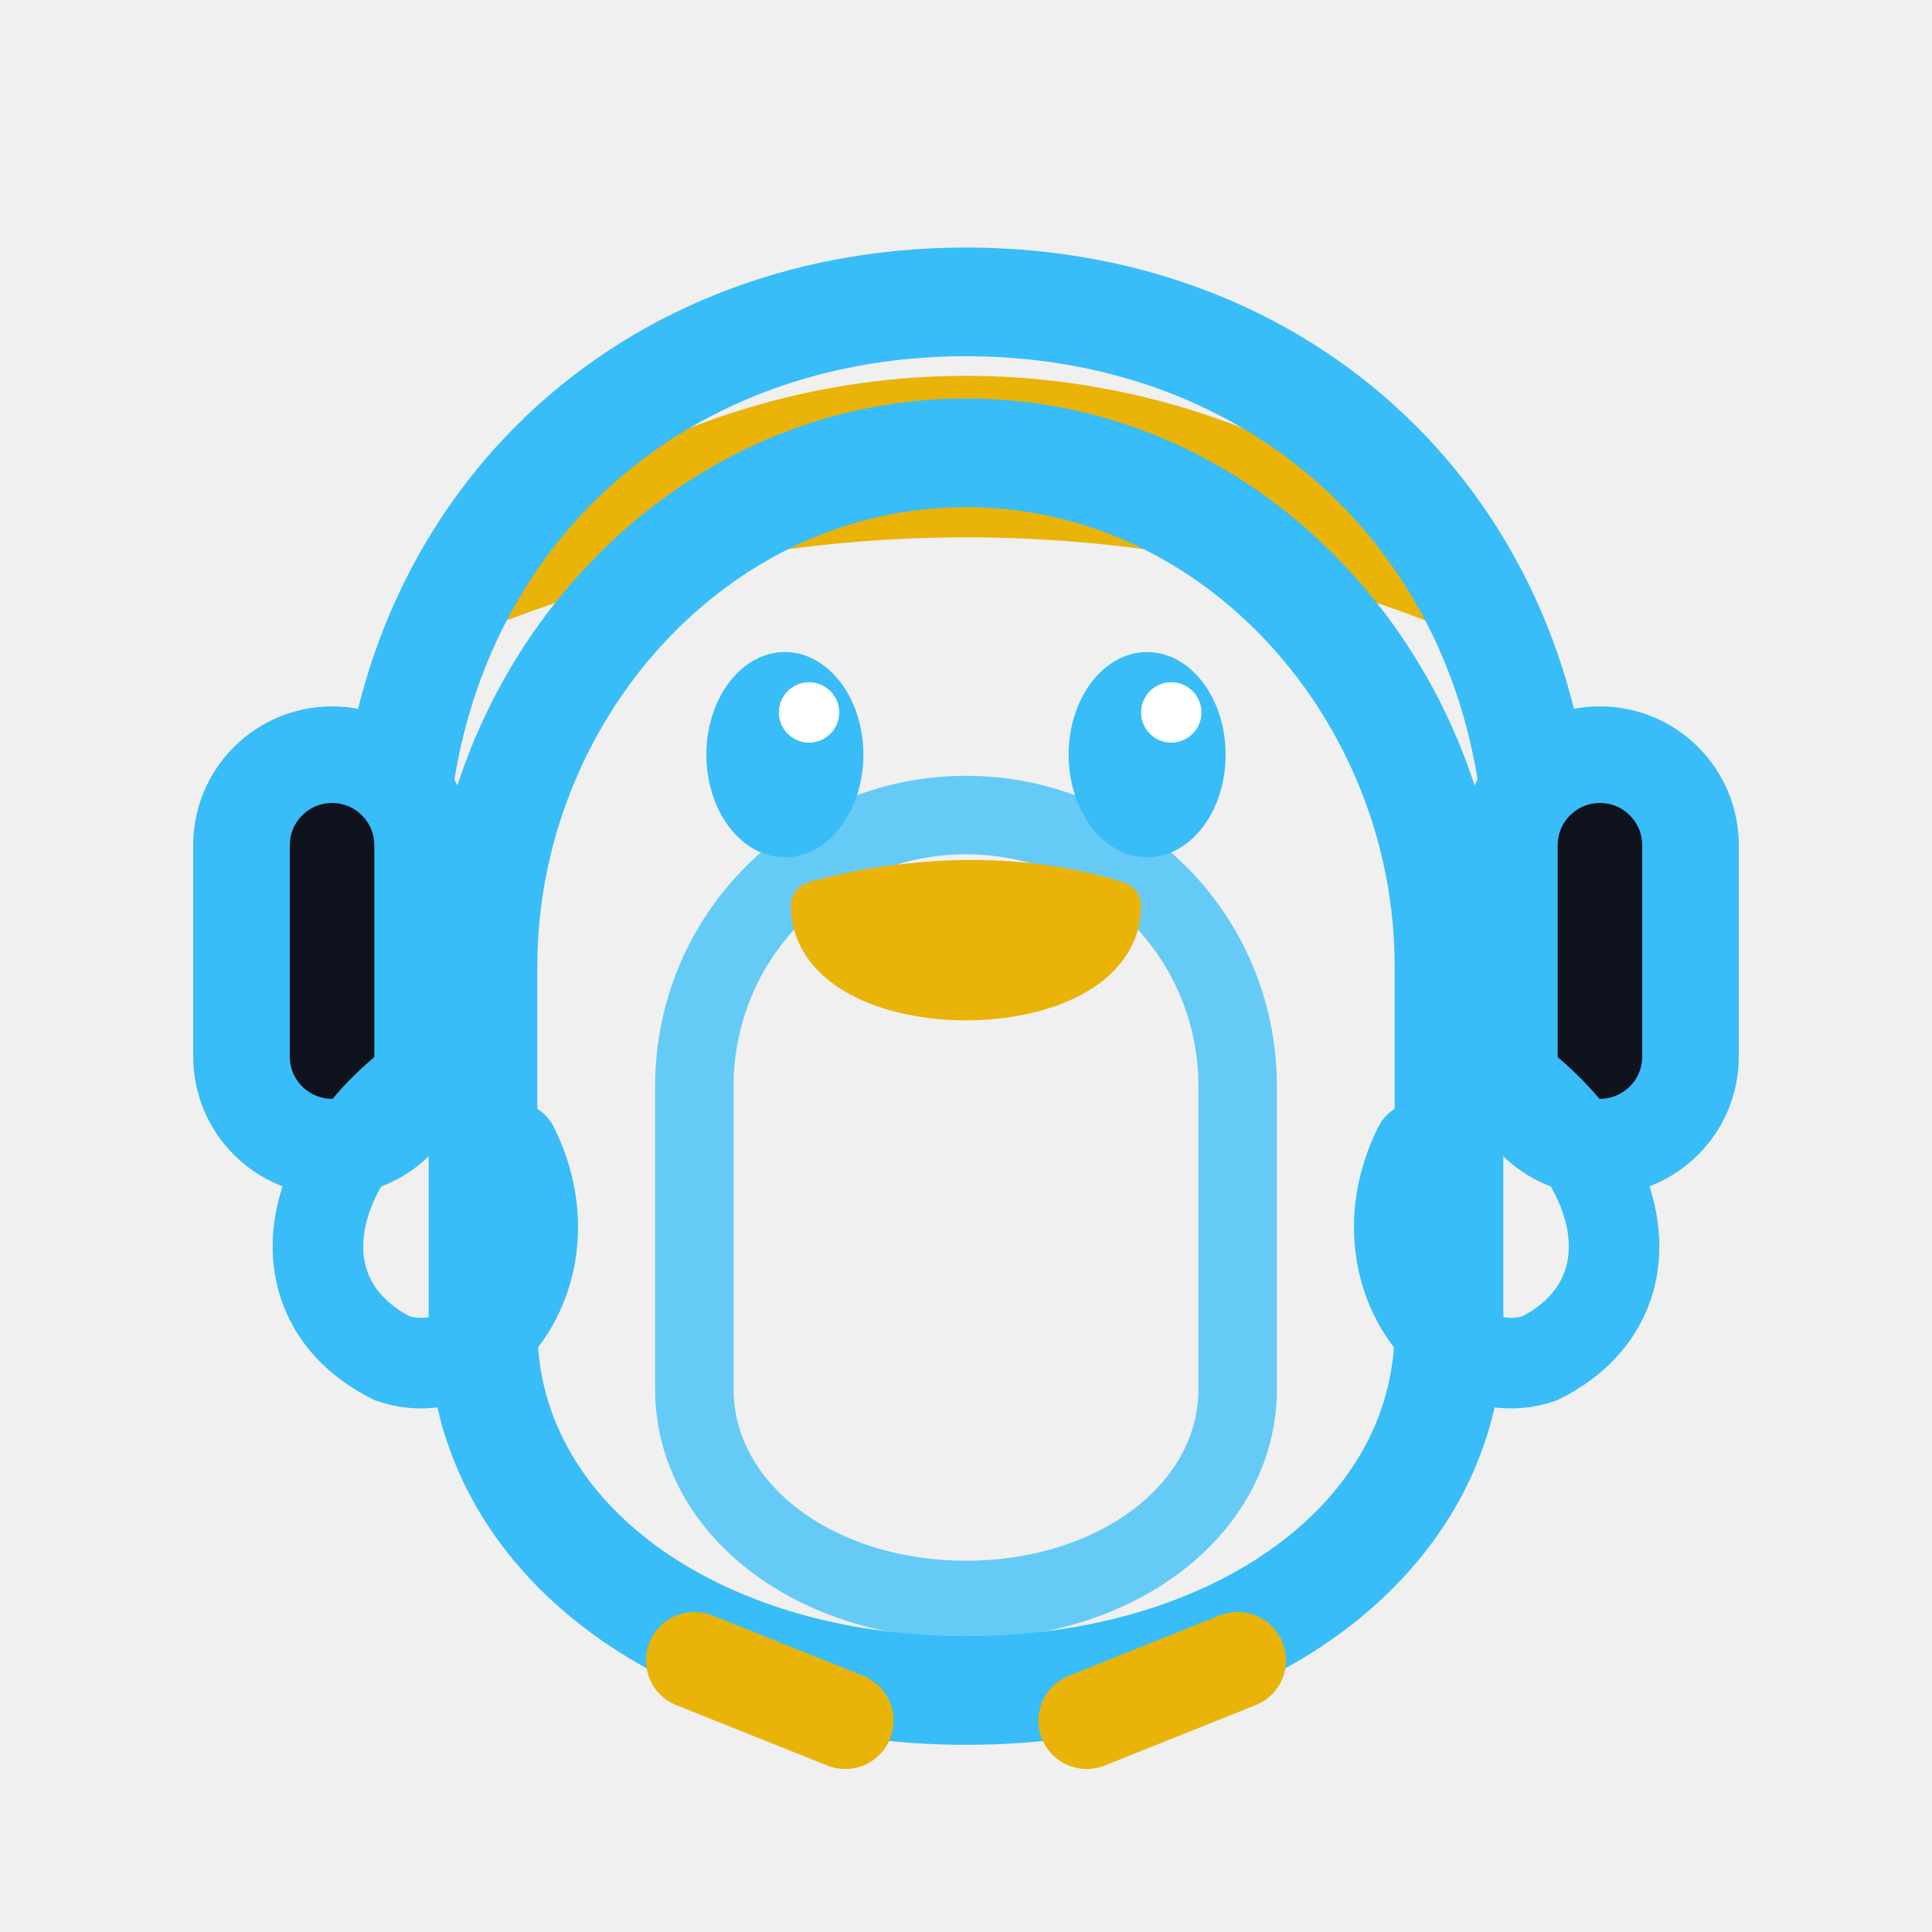
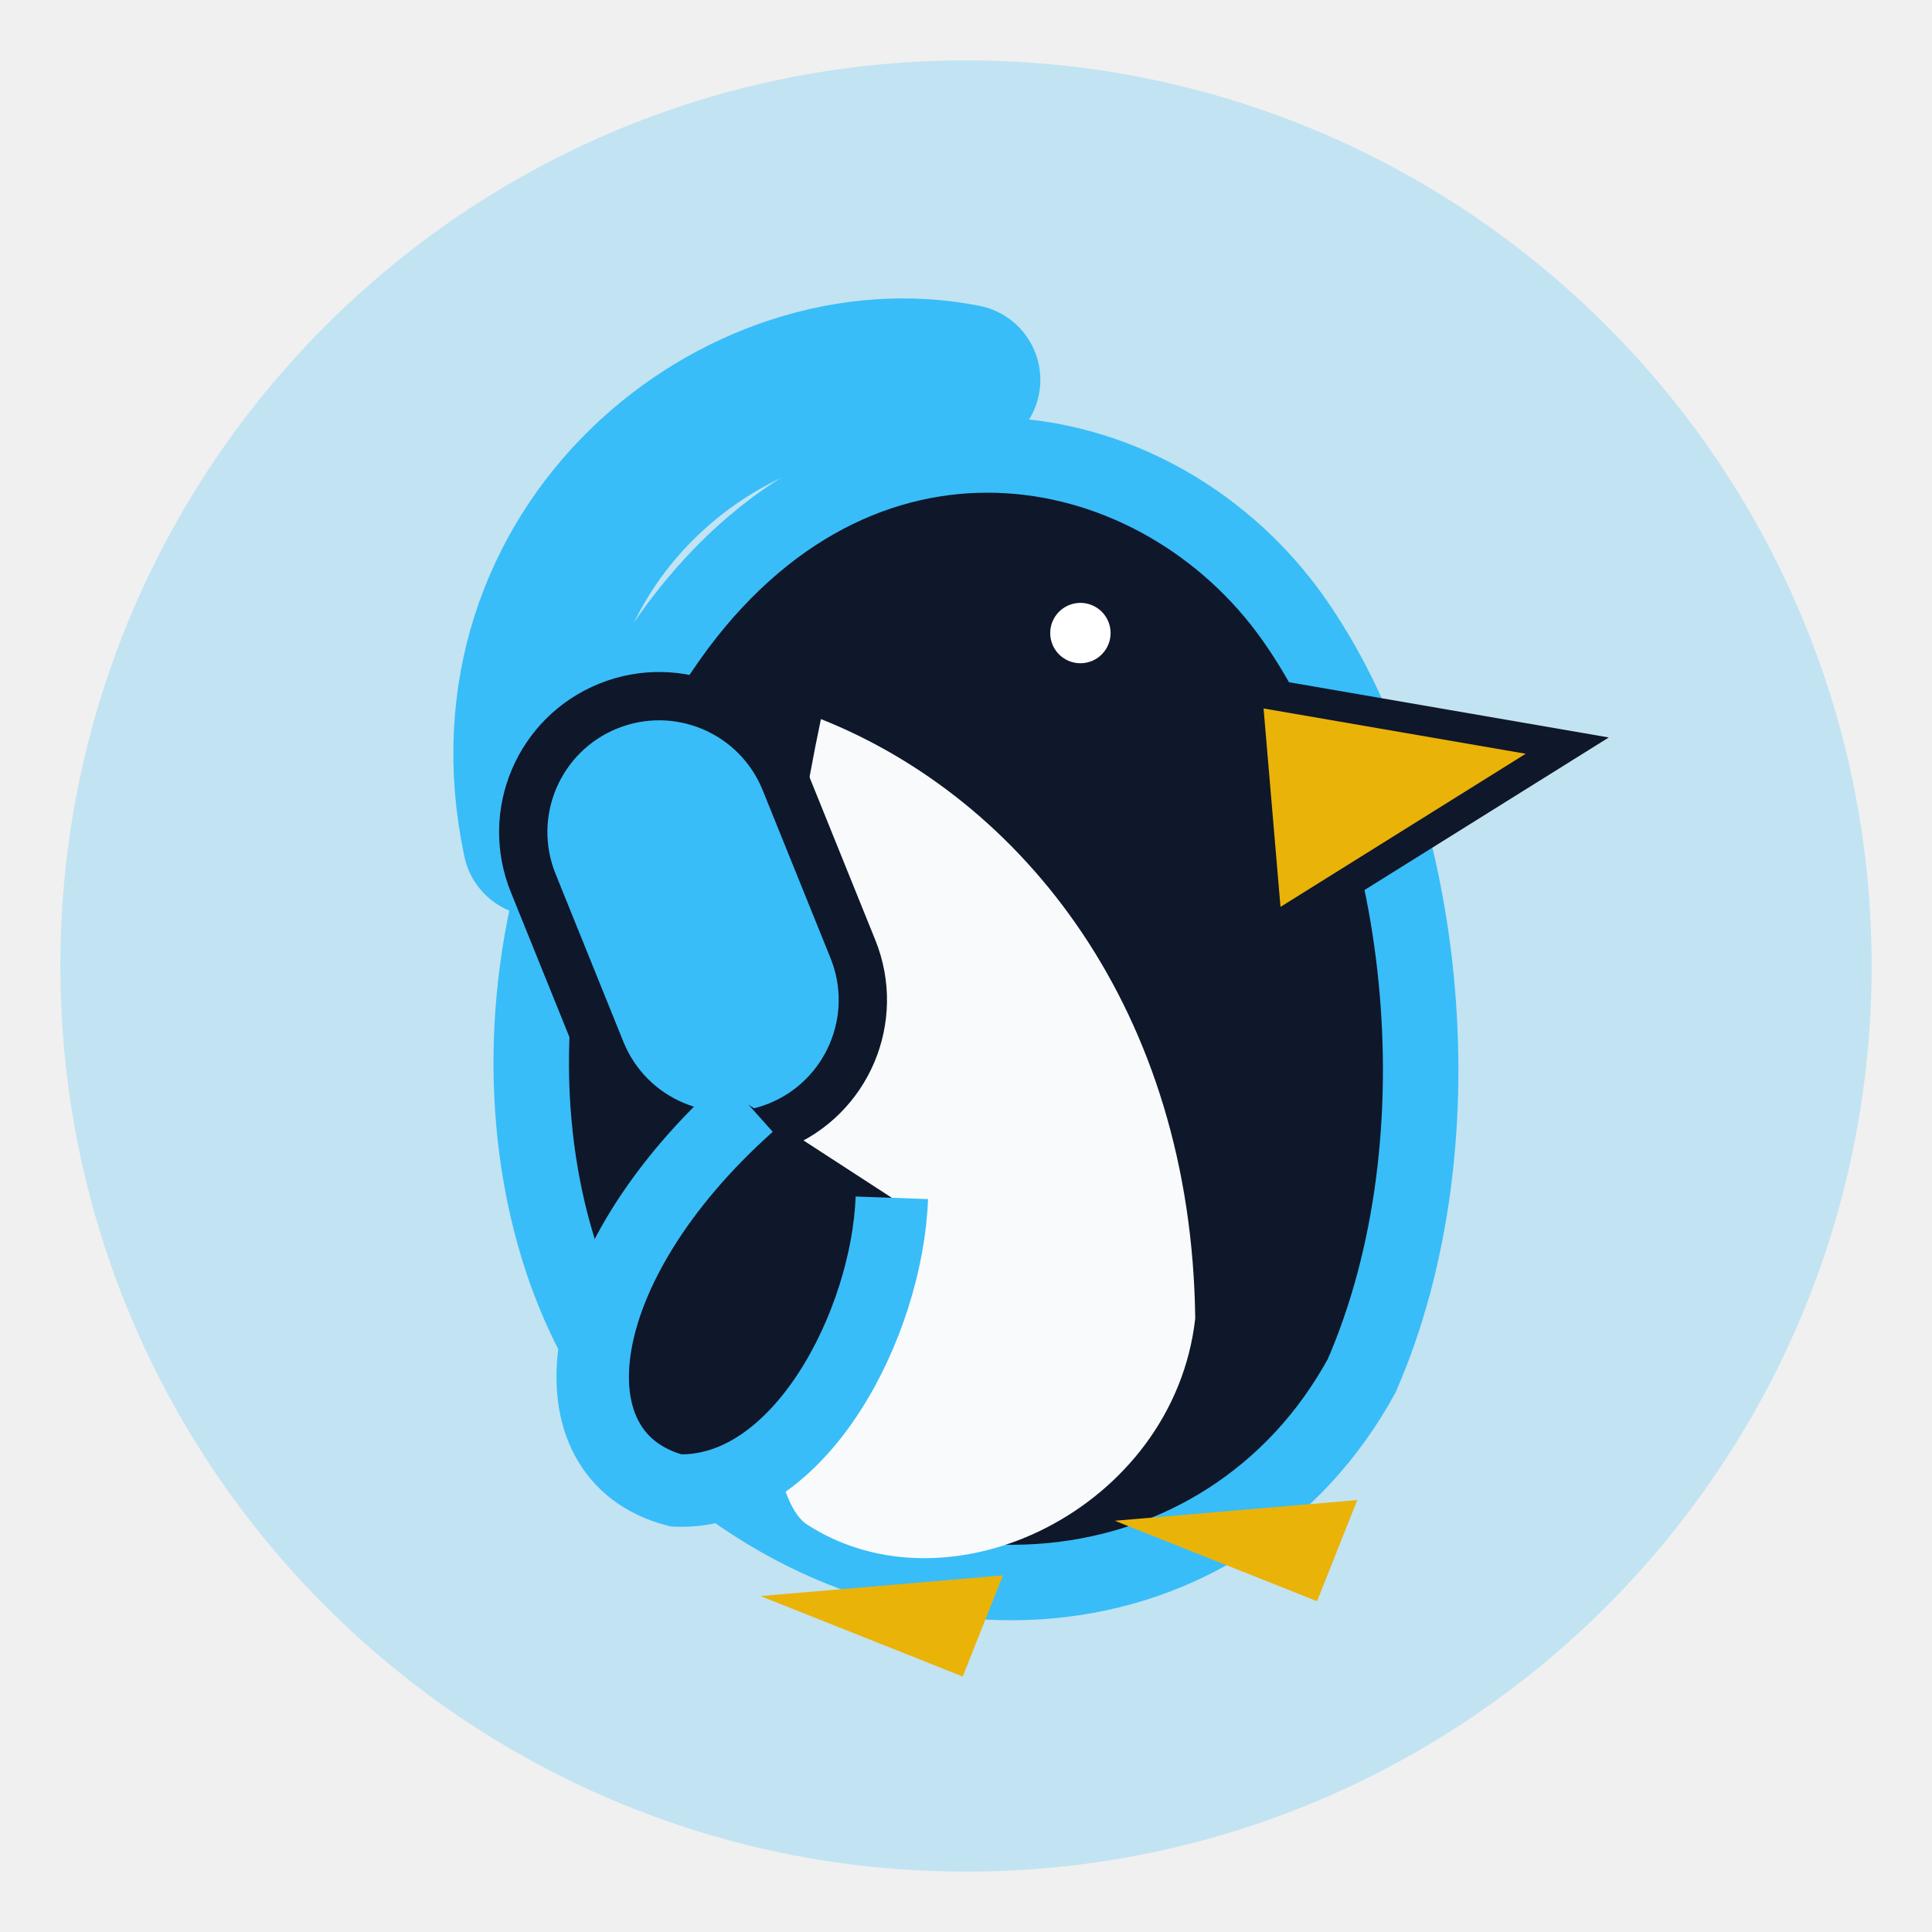
<svg xmlns="http://www.w3.org/2000/svg" width="32" height="32" viewBox="0 0 32 32" fill="none">
-   <path d="M 9.5 8.5 C 13.5 6 18.5 6 22.5 8.5 L 24 10 C 19 8 13 8 8 10 Z" fill="#eab308" stroke="#eab308" stroke-width="0.8" stroke-linejoin="round" />
-   <path d="M 6.5 14.5 C 6.5 9 10.5 5 16 5 C 21.5 5 25.5 9 25.5 14.5" stroke="#38bdf8" stroke-width="1.8" stroke-linecap="round" />
-   <rect x="4" y="12.5" width="3" height="6.5" rx="1.5" stroke="#38bdf8" stroke-width="1.6" fill="#0f131d" />
-   <rect x="25" y="12.5" width="3" height="6.5" rx="1.5" stroke="#38bdf8" stroke-width="1.6" fill="#0f131d" />
-   <path d="M 16 7.5 C 11.5 7.5 8 11.5 8 16 V 22 C 8 25.5 11.5 28 16 28 C 20.5 28 24 25.5 24 22 V 16 C 24 11.5 20.5 7.5 16 7.5 Z" stroke="#38bdf8" stroke-width="1.8" stroke-linejoin="round" />
-   <path d="M 11.5 23 V 18 C 11.5 15.5 13.5 13.5 16 13.5 C 18.5 13.5 20.5 15.5 20.5 18 V 23 C 20.5 25 18.5 26.5 16 26.5 C 13.5 26.5 11.5 25 11.5 23 Z" stroke="#38bdf8" stroke-width="1.3" stroke-opacity="0.75" />
-   <ellipse cx="13" cy="12.5" rx="1.3" ry="1.7" fill="#38bdf8" />
-   <circle cx="13.4" cy="11.8" r="0.5" fill="#ffffff" />
-   <ellipse cx="19" cy="12.5" rx="1.3" ry="1.7" fill="#38bdf8" />
-   <circle cx="19.4" cy="11.8" r="0.5" fill="#ffffff" />
-   <path d="M 13.5 15 C 13.5 15 16 14.2 18.5 15 C 18.5 17 13.5 17 13.5 15 Z" fill="#eab308" stroke="#eab308" stroke-width="0.8" stroke-linejoin="round" />
-   <path d="M 7.5 17.5 C 5 19 4.5 21.5 6.5 22.5 C 8 23 9.5 21 8.5 19" stroke="#38bdf8" stroke-width="1.5" stroke-linecap="round" />
-   <path d="M 24.5 17.5 C 27 19 27.5 21.5 25.5 22.5 C 24 23 22.5 21 23.5 19" stroke="#38bdf8" stroke-width="1.5" stroke-linecap="round" />
-   <path d="M 11.5 27.5 L 14 28.5 M 18 28.5 L 20.5 27.5" stroke="#eab308" stroke-width="1.6" stroke-linecap="round" />
+   <circle cx="16" cy="16" r="15" fill="#38bdf8" opacity="0.25" />
+   <g transform="rotate(-12 16 16)">
+     <path d="M 9.5 12.5 C 9.5 7.5 14.5 5 18 6.5" stroke="#38bdf8" stroke-width="2.5" stroke-linecap="round" />
+     <path d="M 9.5 22.5 C 7.5 19.5 8 13.5 12.5 9.5 C 16.5 6 21 8 22.5 11.5 C 24 15 23.5 20.5 21 24 C 18 27.5 12.5 27 9.5 22.5 Z" fill="#0f172a" stroke="#38bdf8" stroke-width="1.25" />
+     <path d="M 14.5 11.5 C 17.5 13.5 19.5 17.5 18.5 22.5 C 17.5 25.5 13.5 26.5 11.5 24.5 C 10.5 23.5 12.5 16 14.5 11.5 Z" fill="#f8fafc" />
+     <path d="M 21.5 12.5 L 26.5 14.5 L 21 16.5 Z" fill="#eab308" stroke="#0f172a" stroke-width="0.5" />
+     <circle cx="18.5" cy="11.5" r="1.5" fill="#0f172a" />
+     <circle cx="19" cy="11" r="0.5" fill="#ffffff" />
+     <rect x="9.5" y="10.5" width="4.5" height="7.5" rx="2.25" transform="rotate(-10 11.75 14.25)" fill="#38bdf8" stroke="#0f172a" stroke-width="0.8" />
+     <path d="M 12 17.5 C 8.5 19.5 7.5 22.5 9.5 23.5 C 11.5 24 13.5 21.5 14 19.5" fill="#0f172a" stroke="#38bdf8" stroke-width="1.2" />
+     <path d="M 10.5 25.5 L 13.5 27.5 L 14.5 26 M 16.5 25.5 L 19.5 27.5 L 20.5 26" fill="#eab308" />
+   </g>
</svg>
